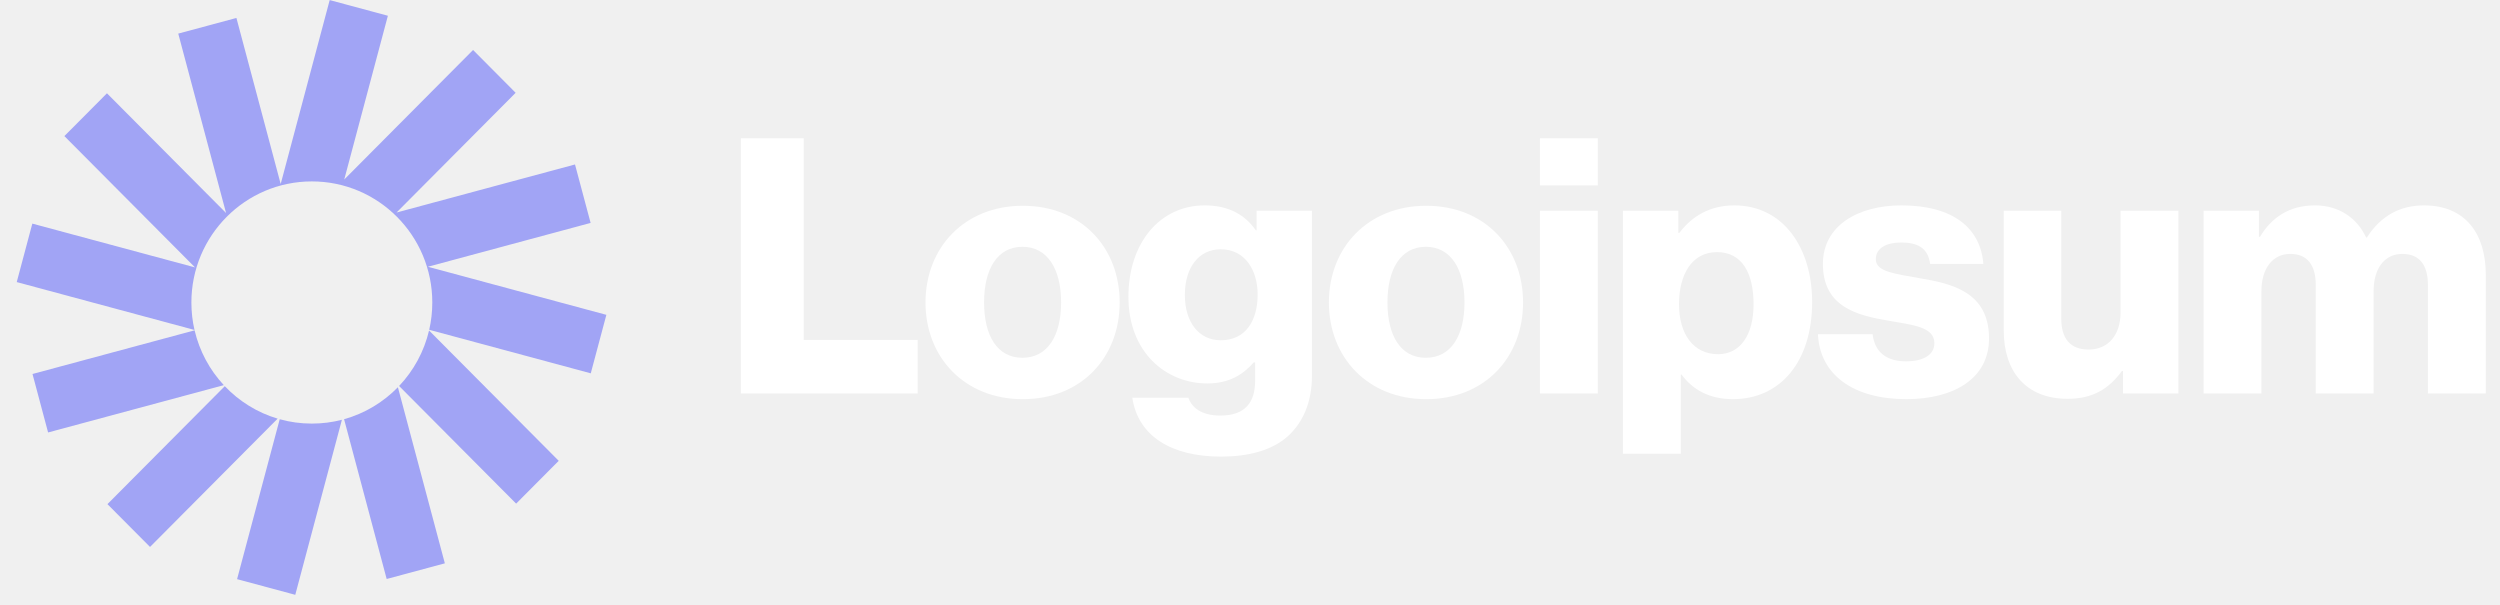
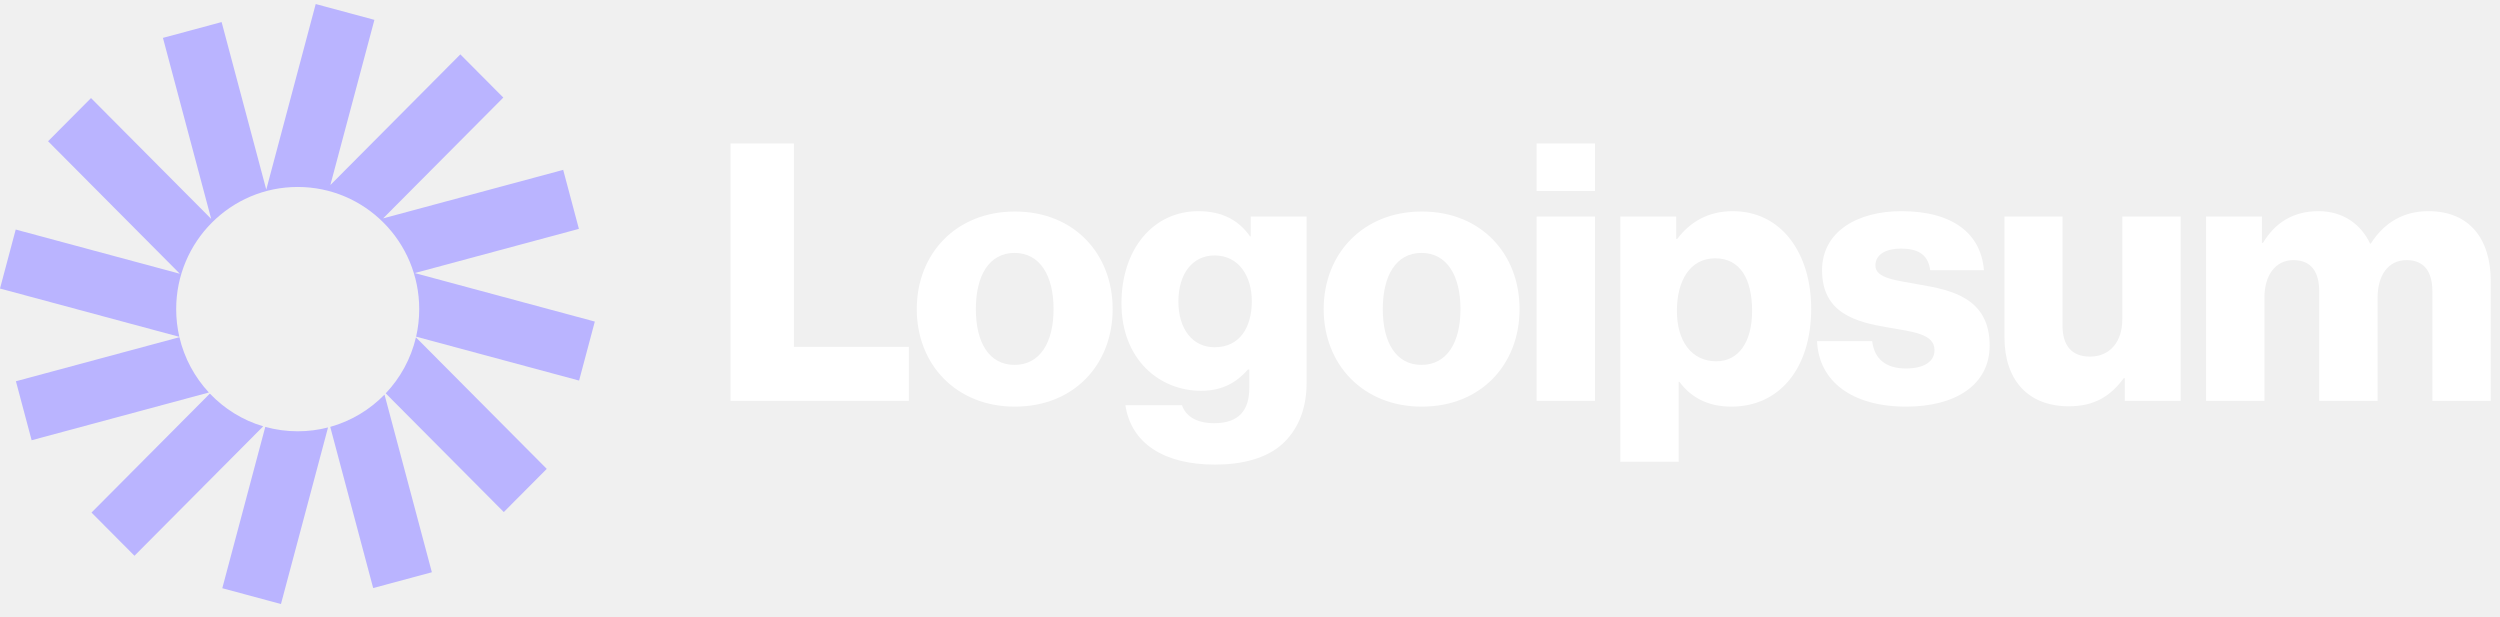
- <svg xmlns="http://www.w3.org/2000/svg" width="124" height="30" viewBox="0 0 124 30" fill="none">
-   <path d="M36.748 19.515H45.517V16.86H39.865V6.859H36.748V19.515Z" fill="white" />
-   <path d="M50.712 17.746C49.462 17.746 48.81 16.648 48.81 15.002C48.81 13.356 49.462 12.241 50.712 12.241C51.962 12.241 52.631 13.356 52.631 15.002C52.631 16.648 51.962 17.746 50.712 17.746ZM50.73 19.799C53.635 19.799 55.536 17.728 55.536 15.002C55.536 12.277 53.635 10.206 50.73 10.206C47.842 10.206 45.905 12.277 45.905 15.002C45.905 17.728 47.842 19.799 50.73 19.799Z" fill="white" />
-   <path d="M60.565 22.648C61.903 22.648 63.083 22.347 63.875 21.639C64.597 20.984 65.073 19.993 65.073 18.63V10.452H62.326V11.426H62.291C61.763 10.665 60.953 10.187 59.755 10.187C57.519 10.187 55.97 12.063 55.97 14.718C55.97 17.497 57.854 19.019 59.879 19.019C60.97 19.019 61.657 18.577 62.185 17.975H62.255V18.878C62.255 19.975 61.745 20.612 60.53 20.612C59.579 20.612 59.104 20.205 58.945 19.727H56.163C56.445 21.621 58.083 22.648 60.565 22.648ZM60.548 16.877C59.474 16.877 58.769 15.992 58.769 14.63C58.769 13.249 59.474 12.364 60.548 12.364C61.745 12.364 62.379 13.39 62.379 14.612C62.379 15.886 61.798 16.877 60.548 16.877Z" fill="white" />
-   <path d="M70.72 17.746C69.47 17.746 68.818 16.648 68.818 15.002C68.818 13.356 69.47 12.241 70.72 12.241C71.97 12.241 72.639 13.356 72.639 15.002C72.639 16.648 71.97 17.746 70.72 17.746ZM70.737 19.799C73.643 19.799 75.544 17.728 75.544 15.002C75.544 12.277 73.643 10.206 70.737 10.206C67.85 10.206 65.913 12.277 65.913 15.002C65.913 17.728 67.85 19.799 70.737 19.799Z" fill="white" />
-   <path d="M76.382 19.515H79.252V10.453H76.382V19.515ZM76.382 9.196H79.252V6.859H76.382V9.196Z" fill="white" />
-   <path d="M80.498 22.506H83.368V18.577H83.403C83.966 19.338 84.794 19.798 85.956 19.798C88.315 19.798 89.882 17.922 89.882 14.983C89.882 12.258 88.421 10.187 86.026 10.187C84.794 10.187 83.913 10.736 83.297 11.55H83.244V10.452H80.498V22.506ZM85.216 17.568C83.984 17.568 83.279 16.559 83.279 15.09C83.279 13.621 83.913 12.505 85.163 12.505C86.396 12.505 86.977 13.532 86.977 15.09C86.977 16.63 86.308 17.568 85.216 17.568Z" fill="white" />
-   <path d="M94.554 19.798C96.913 19.798 98.656 18.771 98.656 16.789C98.656 14.47 96.79 14.063 95.206 13.798C94.061 13.585 93.04 13.497 93.04 12.86C93.04 12.293 93.586 12.028 94.29 12.028C95.082 12.028 95.628 12.275 95.734 13.09H98.375C98.234 11.302 96.861 10.187 94.308 10.187C92.177 10.187 90.416 11.178 90.416 13.09C90.416 15.214 92.089 15.638 93.656 15.904C94.853 16.116 95.945 16.205 95.945 17.019C95.945 17.603 95.399 17.922 94.537 17.922C93.586 17.922 92.987 17.479 92.881 16.576H90.17C90.258 18.577 91.913 19.798 94.554 19.798Z" fill="white" />
-   <path d="M102.555 19.781C103.806 19.781 104.598 19.285 105.249 18.4H105.302V19.515H108.049V10.453H105.179V15.515C105.179 16.595 104.58 17.338 103.594 17.338C102.679 17.338 102.239 16.79 102.239 15.798V10.453H99.386V16.4C99.386 18.418 100.478 19.781 102.555 19.781Z" fill="white" />
-   <path d="M109.297 19.515H112.167V14.435C112.167 13.355 112.696 12.594 113.593 12.594C114.456 12.594 114.861 13.16 114.861 14.134V19.515H117.731V14.435C117.731 13.355 118.242 12.594 119.157 12.594C120.02 12.594 120.425 13.16 120.425 14.134V19.515H123.295V13.621C123.295 11.585 122.274 10.187 120.231 10.187C119.069 10.187 118.101 10.682 117.397 11.78H117.361C116.904 10.806 116.006 10.187 114.826 10.187C113.523 10.187 112.66 10.806 112.097 11.744H112.044V10.452H109.297V19.515Z" fill="white" />
-   <path d="M19.239 0.781L16.353 0.004L13.922 9.126L11.726 0.89L8.841 1.667L11.213 10.566L5.305 4.627L3.193 6.75L9.673 13.264L1.603 11.091L0.83 13.991L9.647 16.366C9.546 15.929 9.493 15.473 9.493 15.004C9.493 11.687 12.168 8.998 15.467 8.998C18.767 8.998 21.442 11.687 21.442 15.004C21.442 15.47 21.389 15.923 21.289 16.358L29.302 18.517L30.076 15.616L21.223 13.231L29.294 11.057L28.52 8.157L19.669 10.541L25.576 4.603L23.464 2.479L17.074 8.903L19.239 0.781Z" fill="#a1a4f5" />
-   <path d="M21.281 16.392C21.034 17.443 20.512 18.388 19.795 19.145L25.6 24.98L27.712 22.857L21.281 16.392Z" fill="#a1a4f5" />
-   <path d="M19.736 19.206C19.011 19.951 18.094 20.506 17.066 20.793L19.179 28.718L22.064 27.941L19.736 19.206Z" fill="#a1a4f5" />
-   <path d="M16.959 20.821C16.482 20.945 15.982 21.01 15.467 21.01C14.915 21.01 14.381 20.935 13.874 20.794L11.759 28.726L14.645 29.503L16.959 20.821Z" fill="#a1a4f5" />
-   <path d="M13.771 20.765C12.759 20.464 11.859 19.901 11.149 19.155L5.329 25.005L7.441 27.128L13.771 20.765Z" fill="#a1a4f5" />
-   <path d="M11.101 19.103C10.402 18.351 9.894 17.419 9.652 16.384L1.612 18.55L2.385 21.45L11.101 19.103Z" fill="#a1a4f5" />
+ <svg xmlns="http://www.w3.org/2000/svg" width="150" height="37" viewBox="0 0 150 37" fill="none">
+   <path d="M43.831 24.053H54.532V20.813H47.635V8.609H43.831V24.053Z" fill="white" />
+   <path d="M60.872 21.893C59.346 21.893 58.551 20.554 58.551 18.545C58.551 16.536 59.346 15.175 60.872 15.175C62.397 15.175 63.214 16.536 63.214 18.545C63.214 20.554 62.397 21.893 60.872 21.893ZM60.893 24.398C64.438 24.398 66.759 21.871 66.759 18.545C66.759 15.219 64.438 12.691 60.893 12.691C57.369 12.691 55.006 15.219 55.006 18.545C55.006 21.871 57.369 24.398 60.893 24.398Z" fill="white" />
+   <path d="M72.895 27.876C74.528 27.876 75.968 27.509 76.935 26.645C77.816 25.846 78.396 24.636 78.396 22.973V12.994H75.044V14.182H75.001C74.356 13.253 73.368 12.67 71.907 12.67C69.178 12.67 67.288 14.96 67.288 18.199C67.288 21.59 69.587 23.448 72.058 23.448C73.39 23.448 74.228 22.908 74.872 22.174H74.958V23.275C74.958 24.614 74.335 25.392 72.853 25.392C71.692 25.392 71.112 24.895 70.919 24.312H67.524C67.868 26.623 69.866 27.876 72.895 27.876ZM72.874 20.835C71.563 20.835 70.704 19.755 70.704 18.091C70.704 16.407 71.563 15.327 72.874 15.327C74.335 15.327 75.109 16.579 75.109 18.07C75.109 19.625 74.4 20.835 72.874 20.835Z" fill="white" />
+   <path d="M85.287 21.893C83.762 21.893 82.967 20.554 82.967 18.545C82.967 16.536 83.762 15.175 85.287 15.175C86.813 15.175 87.629 16.536 87.629 18.545C87.629 20.554 86.813 21.893 85.287 21.893ZM85.309 24.398C88.854 24.398 91.174 21.871 91.174 18.545C91.174 15.219 88.854 12.691 85.309 12.691C81.785 12.691 79.421 15.219 79.421 18.545C79.421 21.871 81.785 24.398 85.309 24.398Z" fill="white" />
+   <path d="M92.197 24.053H95.7V12.994H92.197V24.053ZM92.197 11.46H95.7V8.609H92.197V11.46Z" fill="white" />
+   <path d="M97.219 27.703H100.721V22.908H100.764C101.452 23.837 102.462 24.398 103.88 24.398C106.759 24.398 108.671 22.109 108.671 18.523C108.671 15.197 106.888 12.67 103.966 12.67C102.462 12.67 101.388 13.339 100.636 14.333H100.571V12.994H97.219V27.703ZM102.978 21.677C101.473 21.677 100.614 20.446 100.614 18.653C100.614 16.86 101.388 15.499 102.913 15.499C104.417 15.499 105.126 16.752 105.126 18.653C105.126 20.532 104.31 21.677 102.978 21.677Z" fill="white" />
+   <path d="M114.373 24.398C117.252 24.398 119.379 23.146 119.379 20.727C119.379 17.897 117.101 17.4 115.168 17.076C113.771 16.817 112.525 16.709 112.525 15.931C112.525 15.24 113.191 14.916 114.05 14.916C115.017 14.916 115.683 15.219 115.812 16.212H119.035C118.863 14.031 117.187 12.67 114.072 12.67C111.472 12.67 109.323 13.88 109.323 16.212C109.323 18.804 111.364 19.323 113.277 19.647C114.738 19.906 116.07 20.014 116.07 21.007C116.07 21.72 115.404 22.109 114.351 22.109C113.191 22.109 112.46 21.569 112.331 20.467H109.022C109.13 22.908 111.15 24.398 114.373 24.398Z" fill="white" />
+   <path d="M124.137 24.377C125.662 24.377 126.629 23.772 127.424 22.692H127.488V24.053H130.84V12.994H127.338V19.172C127.338 20.489 126.607 21.396 125.404 21.396C124.287 21.396 123.75 20.727 123.75 19.517V12.994H120.269V20.252C120.269 22.714 121.601 24.377 124.137 24.377Z" fill="white" />
+   <path d="M132.364 24.053H135.866V17.854C135.866 16.536 136.511 15.607 137.606 15.607C138.659 15.607 139.153 16.299 139.153 17.487V24.053H142.656V17.854C142.656 16.536 143.279 15.607 144.396 15.607C145.449 15.607 145.943 16.299 145.943 17.487V24.053H149.445V16.86C149.445 14.376 148.199 12.67 145.707 12.67C144.289 12.67 143.107 13.275 142.247 14.614H142.204C141.646 13.426 140.55 12.67 139.11 12.67C137.52 12.67 136.468 13.426 135.78 14.571H135.716V12.994H132.364V24.053Z" fill="white" />
+   <path d="M22.464 1.191L18.943 0.242L15.976 11.375L13.297 1.324L9.776 2.273L12.67 13.131L5.461 5.884L2.884 8.475L10.791 16.425L0.943 13.772L0 17.312L10.76 20.21C10.637 19.676 10.571 19.119 10.571 18.547C10.571 14.5 13.835 11.218 17.862 11.218C21.889 11.218 25.153 14.5 25.153 18.547C25.153 19.116 25.088 19.669 24.967 20.2L34.745 22.834L35.689 19.294L24.886 16.384L34.734 13.732L33.791 10.192L22.989 13.102L30.198 5.854L27.62 3.263L19.822 11.102L22.464 1.191Z" fill="#bab4ff" />
+   <path d="M24.957 20.242C24.655 21.525 24.018 22.678 23.143 23.601L30.227 30.723L32.805 28.132L24.957 20.242Z" fill="#bab4ff" />
+   <path d="M23.071 23.676C22.186 24.584 21.068 25.263 19.814 25.612L22.391 35.283L25.912 34.335L23.071 23.676Z" fill="#bab4ff" />
+   <path d="M19.682 25.647C19.1 25.797 18.49 25.877 17.862 25.877C17.188 25.877 16.536 25.785 15.917 25.613L13.337 35.293L16.858 36.242L19.682 25.647Z" fill="#bab4ff" />
+   <path d="M15.793 25.58C14.557 25.213 13.459 24.527 12.592 23.615L5.49 30.754L8.068 33.346L15.793 25.58Z" fill="#bab4ff" />
+   <path d="M12.533 23.55C11.681 22.633 11.061 21.496 10.765 20.232L0.955 22.875L1.898 26.415L12.533 23.55Z" fill="#bab4ff" />
</svg>
